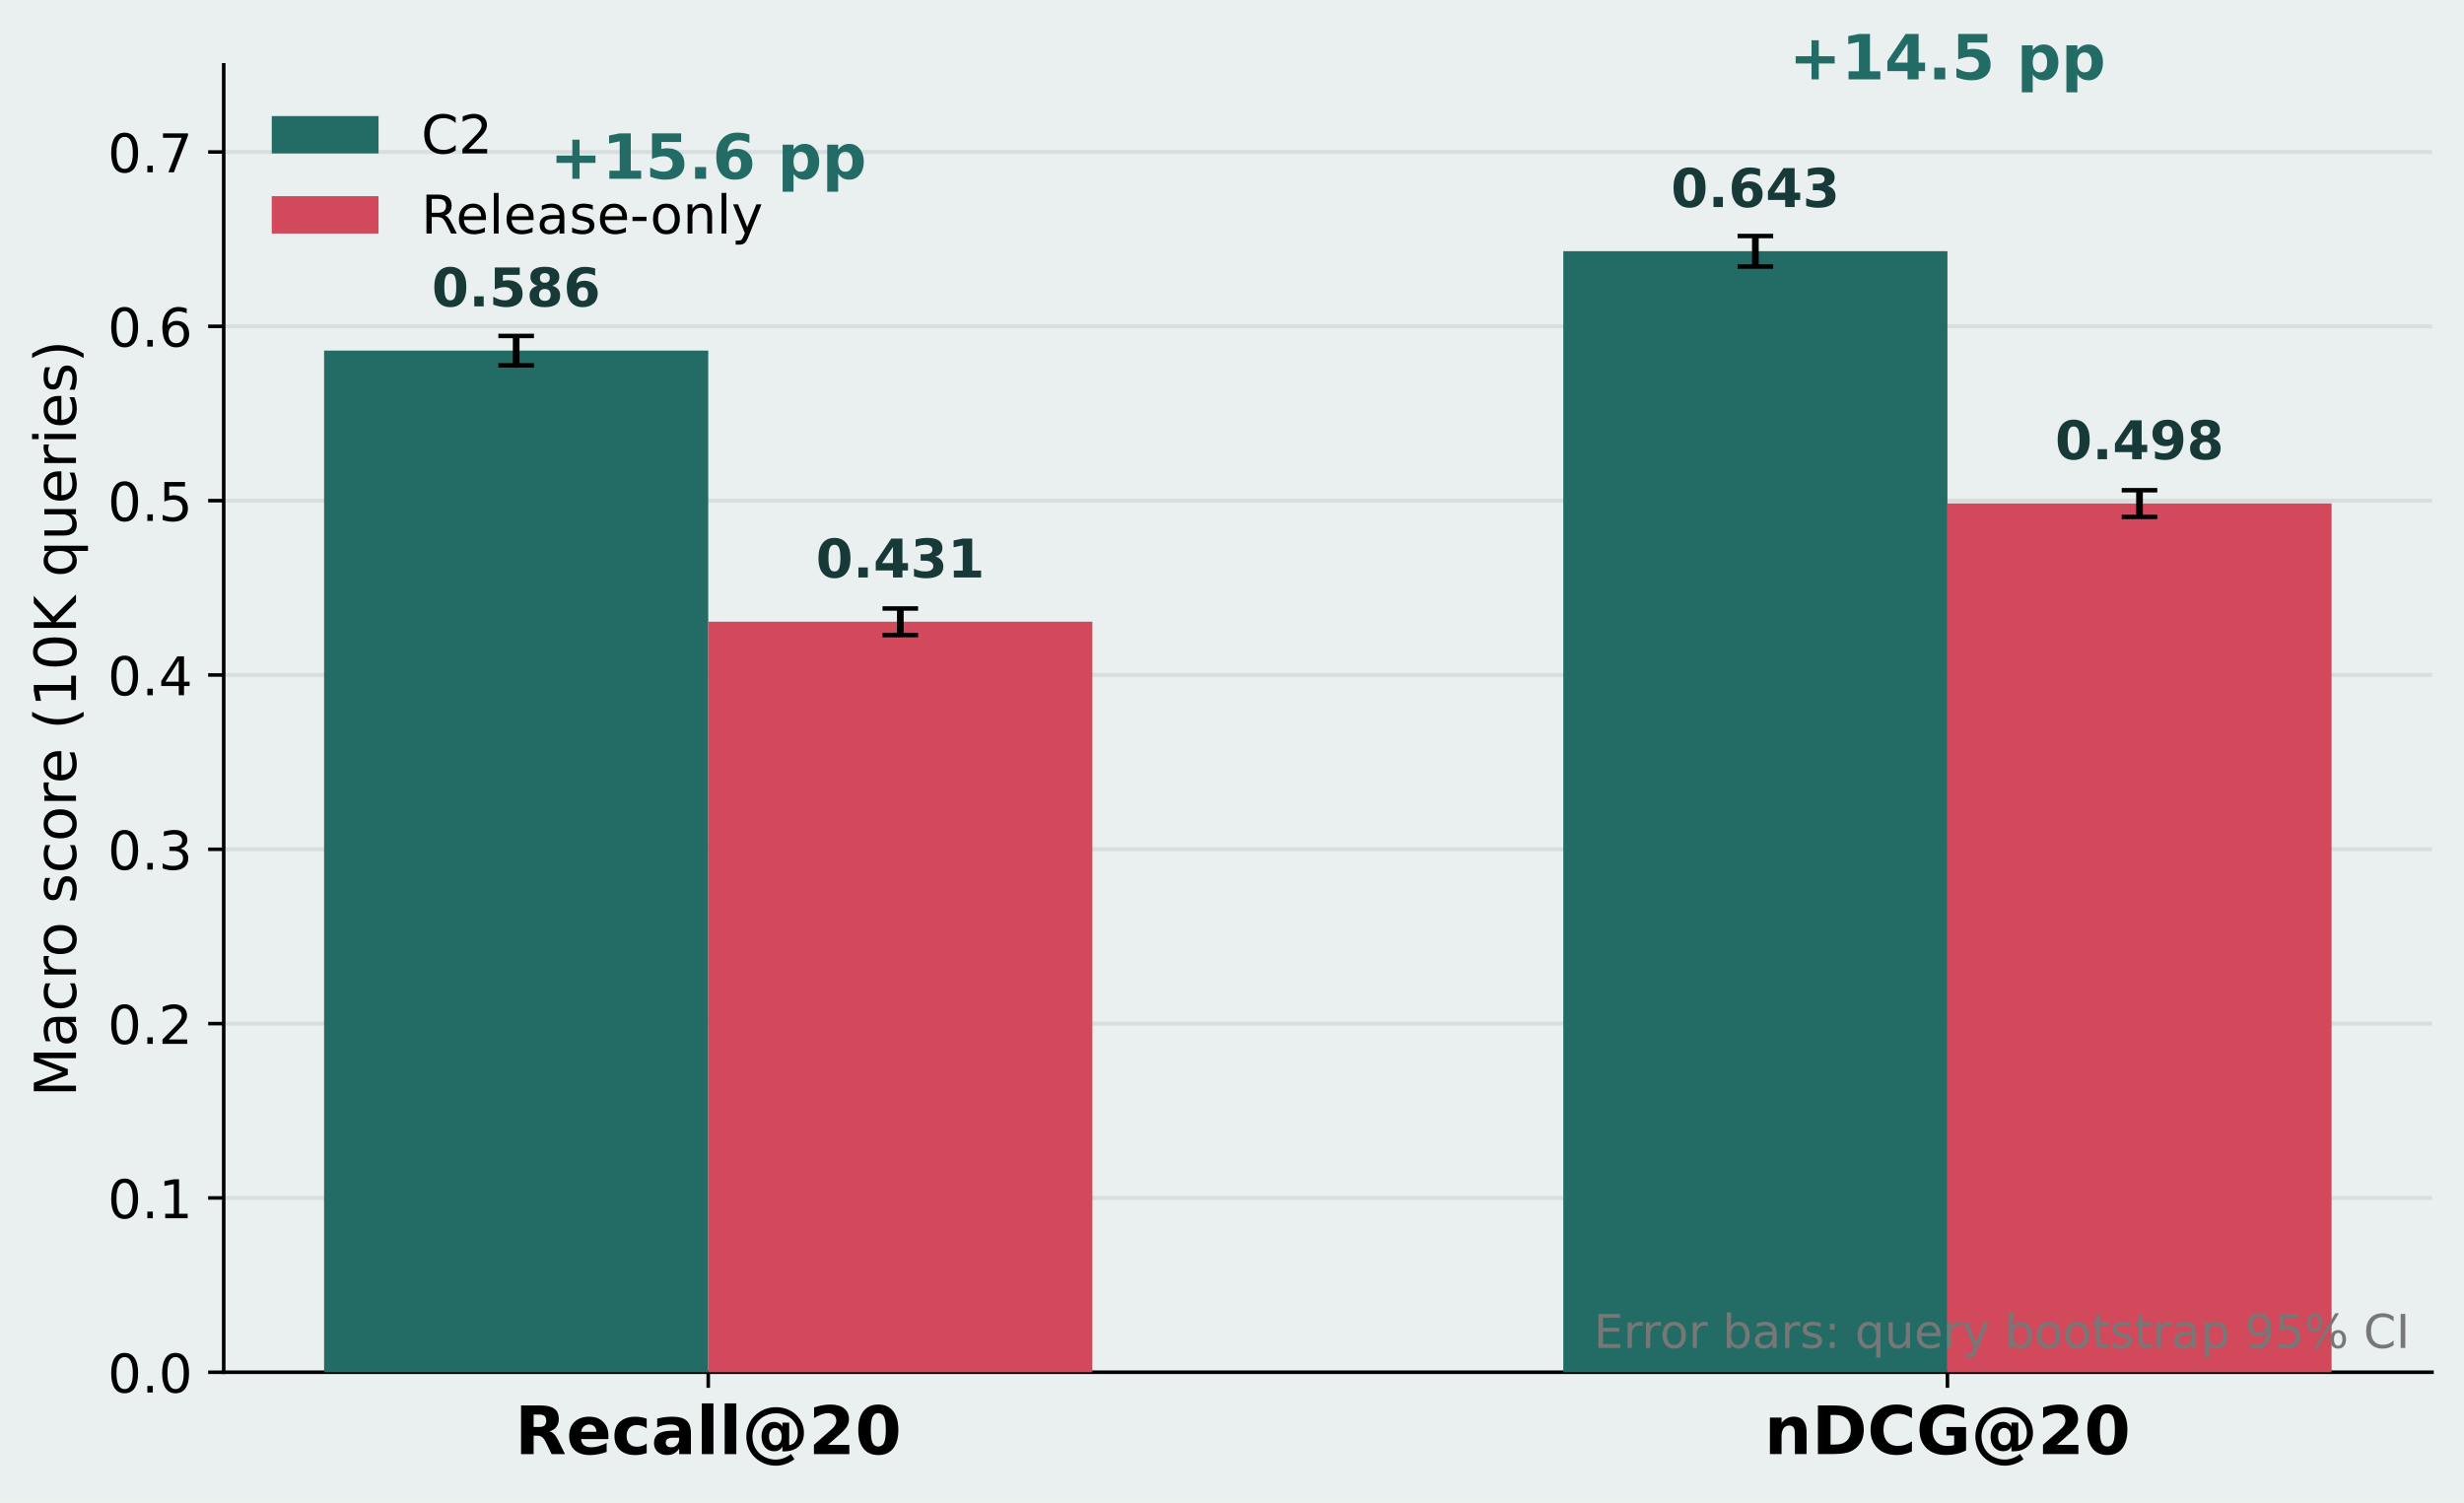
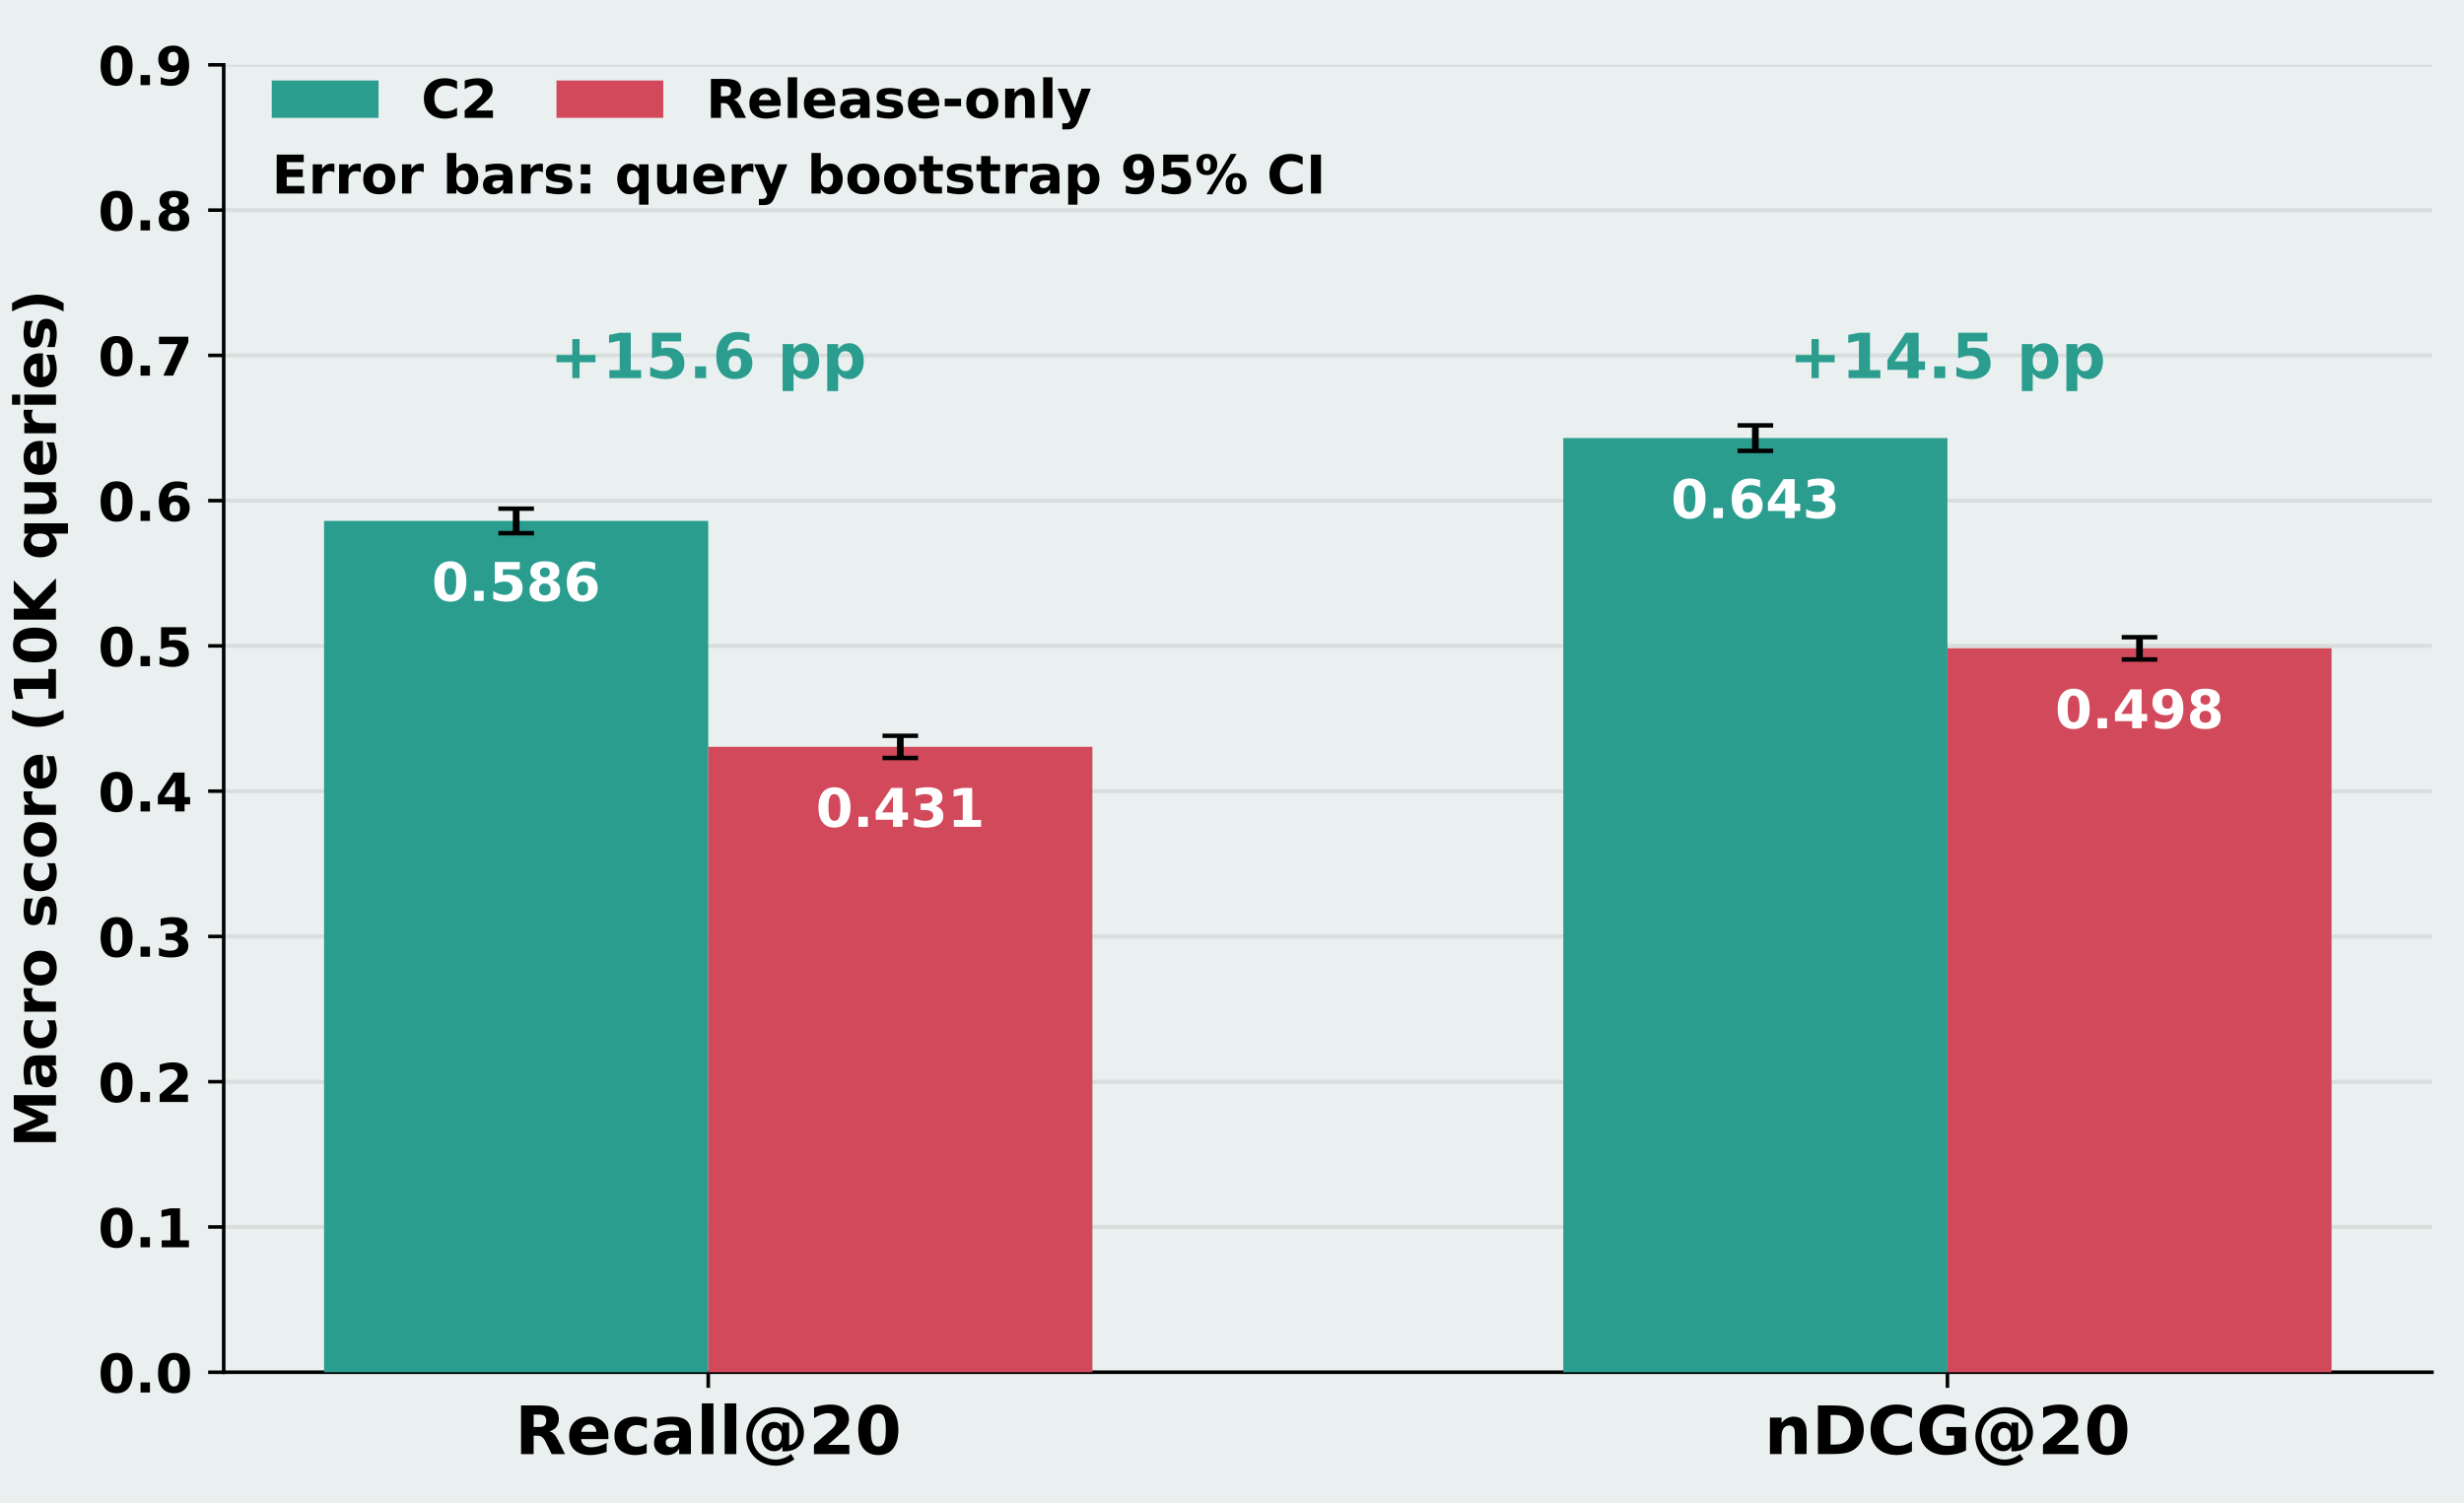
<svg xmlns="http://www.w3.org/2000/svg" xmlns:xlink="http://www.w3.org/1999/xlink" width="553.842pt" height="337.652pt" viewBox="0 0 553.842 337.652" version="1.1">
  <defs>
    <style type="text/css">*{stroke-linejoin: round; stroke-linecap: butt}</style>
  </defs>
  <g id="figure_1">
    <g id="patch_1">
      <path d="M 0 337.652  L 553.842 337.652  L 553.842 0  L 0 0  z " style="fill: #e9f0ef" />
    </g>
    <g id="axes_1">
      <g id="patch_2">
        <path d="M 50.285 308.451  L 546.642 308.451  L 546.642 14.575  L 50.285 14.575  z " style="fill: #e9f0ef" />
      </g>
      <g id="matplotlib.axis_1">
        <g id="xtick_1">
          <g id="line2d_1">
            <defs>
              <path id="me2e40cfd43" d="M 0 0  L 0 3.5  " style="stroke: #000000; stroke-width: 0.8" />
            </defs>
            <g>
              <use xlink:href="#me2e40cfd43" x="159.194" y="308.451" style="stroke: #000000; stroke-width: 0.8" />
            </g>
          </g>
          <g id="text_1">
            <text style="font-weight: 700; font-size: 15px; font-family: 'DejaVu Sans', 'Bitstream Vera Sans', 'Computer Modern Sans Serif', 'Lucida Grande', 'Verdana', 'Geneva', 'Lucid', 'Arial', 'Helvetica', 'Avant Garde', sans-serif; text-anchor: middle" x="159.194" y="326.848" transform="rotate(-0 159.1936 326.8482)">Recall@20</text>
          </g>
        </g>
        <g id="xtick_2">
          <g id="line2d_2">
            <g>
              <use xlink:href="#me2e40cfd43" x="437.733" y="308.451" style="stroke: #000000; stroke-width: 0.8" />
            </g>
          </g>
          <g id="text_2">
            <text style="font-weight: 700; font-size: 15px; font-family: 'DejaVu Sans', 'Bitstream Vera Sans', 'Computer Modern Sans Serif', 'Lucida Grande', 'Verdana', 'Geneva', 'Lucid', 'Arial', 'Helvetica', 'Avant Garde', sans-serif; text-anchor: middle" x="437.733" y="326.847" transform="rotate(-0 437.7329 326.8471)">nDCG@20</text>
          </g>
        </g>
      </g>
      <g id="matplotlib.axis_2">
        <g id="ytick_1">
          <g id="line2d_3">
            <path d="M 50.285 308.451  L 546.642 308.451  " clip-path="url(#pd8726ff60e)" style="fill: none; stroke: #d8dedd; stroke-width: 0.9; stroke-linecap: square" />
          </g>
          <g id="line2d_4">
            <defs>
              <path id="mca0f11a421" d="M 0 0  L -3.5 0  " style="stroke: #000000; stroke-width: 0.8" />
            </defs>
            <g>
              <use xlink:href="#mca0f11a421" x="50.285" y="308.451" style="stroke: #000000; stroke-width: 0.8" />
            </g>
          </g>
          <g id="text_3">
-             <text style="font-size: 12px; font-family: 'DejaVu Sans', 'Bitstream Vera Sans', 'Computer Modern Sans Serif', 'Lucida Grande', 'Verdana', 'Geneva', 'Lucid', 'Arial', 'Helvetica', 'Avant Garde', sans-serif; text-anchor: end" x="43.285" y="313.009" transform="rotate(-0 43.28477 313.0092)">0.0</text>
+             <text style="font-weight: 700; font-size: 12px; font-family: 'DejaVu Sans', 'Bitstream Vera Sans', 'Computer Modern Sans Serif', 'Lucida Grande', 'Verdana', 'Geneva', 'Lucid', 'Arial', 'Helvetica', 'Avant Garde', sans-serif; text-anchor: end" x="43.285" y="313.009" transform="rotate(-0 43.28477 313.0092)">0.0</text>
          </g>
        </g>
        <g id="ytick_2">
          <g id="line2d_5">
-             <path d="M 50.285 269.267  L 546.642 269.267  " clip-path="url(#pd8726ff60e)" style="fill: none; stroke: #d8dedd; stroke-width: 0.9; stroke-linecap: square" />
+             <path d="M 50.285 275.798 L 546.642 275.798 " clip-path="url(#pd8726ff60e)" style="fill: none; stroke: #d8dedd; stroke-width: 0.9; stroke-linecap: square" />
          </g>
          <g id="line2d_6">
            <g>
-               <use xlink:href="#mca0f11a421" x="50.285" y="269.267" style="stroke: #000000; stroke-width: 0.8" />
+               <use xlink:href="#mca0f11a421" x="50.285" y="275.798" style="stroke: #000000; stroke-width: 0.8" />
            </g>
          </g>
          <g id="text_4">
-             <text style="font-size: 12px; font-family: 'DejaVu Sans', 'Bitstream Vera Sans', 'Computer Modern Sans Serif', 'Lucida Grande', 'Verdana', 'Geneva', 'Lucid', 'Arial', 'Helvetica', 'Avant Garde', sans-serif; text-anchor: end" x="43.285" y="273.826" transform="rotate(-0 43.28477 273.8258)">0.1</text>
+             <text style="font-weight: 700; font-size: 12px; font-family: 'DejaVu Sans', 'Bitstream Vera Sans', 'Computer Modern Sans Serif', 'Lucida Grande', 'Verdana', 'Geneva', 'Lucid', 'Arial', 'Helvetica', 'Avant Garde', sans-serif; text-anchor: end" x="43.285" y="280.356" transform="rotate(-0 43.28477 280.3563)">0.1</text>
          </g>
        </g>
        <g id="ytick_3">
          <g id="line2d_7">
-             <path d="M 50.285 230.084  L 546.642 230.084  " clip-path="url(#pd8726ff60e)" style="fill: none; stroke: #d8dedd; stroke-width: 0.9; stroke-linecap: square" />
+             <path d="M 50.285 243.145 L 546.642 243.145 " clip-path="url(#pd8726ff60e)" style="fill: none; stroke: #d8dedd; stroke-width: 0.9; stroke-linecap: square" />
          </g>
          <g id="line2d_8">
            <g>
-               <use xlink:href="#mca0f11a421" x="50.285" y="230.084" style="stroke: #000000; stroke-width: 0.8" />
+               <use xlink:href="#mca0f11a421" x="50.285" y="243.145" style="stroke: #000000; stroke-width: 0.8" />
            </g>
          </g>
          <g id="text_5">
-             <text style="font-size: 12px; font-family: 'DejaVu Sans', 'Bitstream Vera Sans', 'Computer Modern Sans Serif', 'Lucida Grande', 'Verdana', 'Geneva', 'Lucid', 'Arial', 'Helvetica', 'Avant Garde', sans-serif; text-anchor: end" x="43.285" y="234.642" transform="rotate(-0 43.28477 234.6423)">0.2</text>
+             <text style="font-weight: 700; font-size: 12px; font-family: 'DejaVu Sans', 'Bitstream Vera Sans', 'Computer Modern Sans Serif', 'Lucida Grande', 'Verdana', 'Geneva', 'Lucid', 'Arial', 'Helvetica', 'Avant Garde', sans-serif; text-anchor: end" x="43.285" y="247.703" transform="rotate(-0 43.28477 247.7035)">0.2</text>
          </g>
        </g>
        <g id="ytick_4">
          <g id="line2d_9">
-             <path d="M 50.285 190.9  L 546.642 190.9  " clip-path="url(#pd8726ff60e)" style="fill: none; stroke: #d8dedd; stroke-width: 0.9; stroke-linecap: square" />
+             <path d="M 50.285 210.492 L 546.642 210.492 " clip-path="url(#pd8726ff60e)" style="fill: none; stroke: #d8dedd; stroke-width: 0.9; stroke-linecap: square" />
          </g>
          <g id="line2d_10">
            <g>
-               <use xlink:href="#mca0f11a421" x="50.285" y="190.9" style="stroke: #000000; stroke-width: 0.8" />
+               <use xlink:href="#mca0f11a421" x="50.285" y="210.492" style="stroke: #000000; stroke-width: 0.8" />
            </g>
          </g>
          <g id="text_6">
-             <text style="font-size: 12px; font-family: 'DejaVu Sans', 'Bitstream Vera Sans', 'Computer Modern Sans Serif', 'Lucida Grande', 'Verdana', 'Geneva', 'Lucid', 'Arial', 'Helvetica', 'Avant Garde', sans-serif; text-anchor: end" x="43.285" y="195.459" transform="rotate(-0 43.28477 195.4589)">0.3</text>
+             <text style="font-weight: 700; font-size: 12px; font-family: 'DejaVu Sans', 'Bitstream Vera Sans', 'Computer Modern Sans Serif', 'Lucida Grande', 'Verdana', 'Geneva', 'Lucid', 'Arial', 'Helvetica', 'Avant Garde', sans-serif; text-anchor: end" x="43.285" y="215.051" transform="rotate(-0 43.28477 215.0506)">0.3</text>
          </g>
        </g>
        <g id="ytick_5">
          <g id="line2d_11">
-             <path d="M 50.285 151.717  L 546.642 151.717  " clip-path="url(#pd8726ff60e)" style="fill: none; stroke: #d8dedd; stroke-width: 0.9; stroke-linecap: square" />
+             <path d="M 50.285 177.839 L 546.642 177.839 " clip-path="url(#pd8726ff60e)" style="fill: none; stroke: #d8dedd; stroke-width: 0.9; stroke-linecap: square" />
          </g>
          <g id="line2d_12">
            <g>
-               <use xlink:href="#mca0f11a421" x="50.285" y="151.717" style="stroke: #000000; stroke-width: 0.8" />
+               <use xlink:href="#mca0f11a421" x="50.285" y="177.839" style="stroke: #000000; stroke-width: 0.8" />
            </g>
          </g>
          <g id="text_7">
-             <text style="font-size: 12px; font-family: 'DejaVu Sans', 'Bitstream Vera Sans', 'Computer Modern Sans Serif', 'Lucida Grande', 'Verdana', 'Geneva', 'Lucid', 'Arial', 'Helvetica', 'Avant Garde', sans-serif; text-anchor: end" x="43.285" y="156.275" transform="rotate(-0 43.28477 156.2755)">0.4</text>
+             <text style="font-weight: 700; font-size: 12px; font-family: 'DejaVu Sans', 'Bitstream Vera Sans', 'Computer Modern Sans Serif', 'Lucida Grande', 'Verdana', 'Geneva', 'Lucid', 'Arial', 'Helvetica', 'Avant Garde', sans-serif; text-anchor: end" x="43.285" y="182.398" transform="rotate(-0 43.28477 182.3978)">0.4</text>
          </g>
        </g>
        <g id="ytick_6">
          <g id="line2d_13">
-             <path d="M 50.285 112.533  L 546.642 112.533  " clip-path="url(#pd8726ff60e)" style="fill: none; stroke: #d8dedd; stroke-width: 0.9; stroke-linecap: square" />
+             <path d="M 50.285 145.186 L 546.642 145.186 " clip-path="url(#pd8726ff60e)" style="fill: none; stroke: #d8dedd; stroke-width: 0.9; stroke-linecap: square" />
          </g>
          <g id="line2d_14">
            <g>
-               <use xlink:href="#mca0f11a421" x="50.285" y="112.533" style="stroke: #000000; stroke-width: 0.8" />
+               <use xlink:href="#mca0f11a421" x="50.285" y="145.186" style="stroke: #000000; stroke-width: 0.8" />
            </g>
          </g>
          <g id="text_8">
-             <text style="font-size: 12px; font-family: 'DejaVu Sans', 'Bitstream Vera Sans', 'Computer Modern Sans Serif', 'Lucida Grande', 'Verdana', 'Geneva', 'Lucid', 'Arial', 'Helvetica', 'Avant Garde', sans-serif; text-anchor: end" x="43.285" y="117.092" transform="rotate(-0 43.28477 117.0921)">0.5</text>
+             <text style="font-weight: 700; font-size: 12px; font-family: 'DejaVu Sans', 'Bitstream Vera Sans', 'Computer Modern Sans Serif', 'Lucida Grande', 'Verdana', 'Geneva', 'Lucid', 'Arial', 'Helvetica', 'Avant Garde', sans-serif; text-anchor: end" x="43.285" y="149.745" transform="rotate(-0 43.28477 149.7449)">0.5</text>
          </g>
        </g>
        <g id="ytick_7">
          <g id="line2d_15">
-             <path d="M 50.285 73.35  L 546.642 73.35  " clip-path="url(#pd8726ff60e)" style="fill: none; stroke: #d8dedd; stroke-width: 0.9; stroke-linecap: square" />
+             <path d="M 50.285 112.533 L 546.642 112.533 " clip-path="url(#pd8726ff60e)" style="fill: none; stroke: #d8dedd; stroke-width: 0.9; stroke-linecap: square" />
          </g>
          <g id="line2d_16">
            <g>
-               <use xlink:href="#mca0f11a421" x="50.285" y="73.35" style="stroke: #000000; stroke-width: 0.8" />
+               <use xlink:href="#mca0f11a421" x="50.285" y="112.533" style="stroke: #000000; stroke-width: 0.8" />
            </g>
          </g>
          <g id="text_9">
-             <text style="font-size: 12px; font-family: 'DejaVu Sans', 'Bitstream Vera Sans', 'Computer Modern Sans Serif', 'Lucida Grande', 'Verdana', 'Geneva', 'Lucid', 'Arial', 'Helvetica', 'Avant Garde', sans-serif; text-anchor: end" x="43.285" y="77.909" transform="rotate(-0 43.28477 77.90866)">0.6</text>
+             <text style="font-weight: 700; font-size: 12px; font-family: 'DejaVu Sans', 'Bitstream Vera Sans', 'Computer Modern Sans Serif', 'Lucida Grande', 'Verdana', 'Geneva', 'Lucid', 'Arial', 'Helvetica', 'Avant Garde', sans-serif; text-anchor: end" x="43.285" y="117.092" transform="rotate(-0 43.28477 117.0921)">0.6</text>
          </g>
        </g>
        <g id="ytick_8">
          <g id="line2d_17">
-             <path d="M 50.285 34.167  L 546.642 34.167  " clip-path="url(#pd8726ff60e)" style="fill: none; stroke: #d8dedd; stroke-width: 0.9; stroke-linecap: square" />
+             <path d="M 50.285 79.881 L 546.642 79.881 " clip-path="url(#pd8726ff60e)" style="fill: none; stroke: #d8dedd; stroke-width: 0.9; stroke-linecap: square" />
          </g>
          <g id="line2d_18">
            <g>
-               <use xlink:href="#mca0f11a421" x="50.285" y="34.167" style="stroke: #000000; stroke-width: 0.8" />
+               <use xlink:href="#mca0f11a421" x="50.285" y="79.881" style="stroke: #000000; stroke-width: 0.8" />
            </g>
          </g>
          <g id="text_10">
-             <text style="font-size: 12px; font-family: 'DejaVu Sans', 'Bitstream Vera Sans', 'Computer Modern Sans Serif', 'Lucida Grande', 'Verdana', 'Geneva', 'Lucid', 'Arial', 'Helvetica', 'Avant Garde', sans-serif; text-anchor: end" x="43.285" y="38.725" transform="rotate(-0 43.28477 38.72524)">0.7</text>
+             <text style="font-weight: 700; font-size: 12px; font-family: 'DejaVu Sans', 'Bitstream Vera Sans', 'Computer Modern Sans Serif', 'Lucida Grande', 'Verdana', 'Geneva', 'Lucid', 'Arial', 'Helvetica', 'Avant Garde', sans-serif; text-anchor: end" x="43.285" y="84.439" transform="rotate(-0 43.28477 84.43923)">0.7</text>
+           </g>
+         </g>
+         <g id="ytick_9">
+           <g id="line2d_y8_grid">
+             <path d="M 50.285 47.228 L 546.642 47.228 " clip-path="url(#pd8726ff60e)" style="fill: none; stroke: #d8dedd; stroke-width: 0.9; stroke-linecap: square" />
+           </g>
+           <g id="line2d_y8_tick">
+             <g>
+               <use xlink:href="#mca0f11a421" x="50.285" y="47.228" style="stroke: #000000; stroke-width: 0.8" />
+             </g>
+           </g>
+           <g id="text_y8">
+             <text style="font-weight: 700; font-size: 12px; font-family: 'DejaVu Sans', 'Bitstream Vera Sans', 'Computer Modern Sans Serif', 'Lucida Grande', 'Verdana', 'Geneva', 'Lucid', 'Arial', 'Helvetica', 'Avant Garde', sans-serif; text-anchor: end" x="43.285" y="51.786" transform="rotate(-0 43.28477 51.78638)">0.8</text>
+           </g>
+         </g>
+         <g id="ytick_10">
+           <g id="line2d_y9_grid">
+             <path d="M 50.285 14.575 L 546.642 14.575 " clip-path="url(#pd8726ff60e)" style="fill: none; stroke: #d8dedd; stroke-width: 0.9; stroke-linecap: square" />
+           </g>
+           <g id="line2d_y9_tick">
+             <g>
+               <use xlink:href="#mca0f11a421" x="50.285" y="14.575" style="stroke: #000000; stroke-width: 0.8" />
+             </g>
+           </g>
+           <g id="text_y9">
+             <text style="font-weight: 700; font-size: 12px; font-family: 'DejaVu Sans', 'Bitstream Vera Sans', 'Computer Modern Sans Serif', 'Lucida Grande', 'Verdana', 'Geneva', 'Lucid', 'Arial', 'Helvetica', 'Avant Garde', sans-serif; text-anchor: end" x="43.285" y="19.134" transform="rotate(-0 43.28477 19.13353)">0.9</text>
          </g>
        </g>
        <g id="text_11">
-           <text style="font-size: 13px; font-family: 'DejaVu Sans', 'Bitstream Vera Sans', 'Computer Modern Sans Serif', 'Lucida Grande', 'Verdana', 'Geneva', 'Lucid', 'Arial', 'Helvetica', 'Avant Garde', sans-serif; text-anchor: middle" x="17.078" y="161.513" transform="rotate(-90 17.07797 161.5128)">Macro score (10K queries)</text>
+           <text style="font-weight: 700; font-size: 13px; font-family: 'DejaVu Sans', 'Bitstream Vera Sans', 'Computer Modern Sans Serif', 'Lucida Grande', 'Verdana', 'Geneva', 'Lucid', 'Arial', 'Helvetica', 'Avant Garde', sans-serif; text-anchor: middle" x="12.578" y="161.513" transform="rotate(-90 12.57797 161.5128)">Macro score (10K queries)</text>
        </g>
      </g>
      <g id="patch_3">
        <path d="M 50.285 308.451  L 50.285 14.575  " style="fill: none; stroke: #000000; stroke-width: 0.8; stroke-linejoin: miter; stroke-linecap: square" />
      </g>
      <g id="patch_4">
        <path d="M 50.285 308.451  L 546.642 308.451  " style="fill: none; stroke: #000000; stroke-width: 0.8; stroke-linejoin: miter; stroke-linecap: square" />
      </g>
      <g id="patch_5">
-         <path d="M 72.846 308.451  L 159.194 308.451  L 159.194 78.809  L 72.846 78.809  z " clip-path="url(#pd8726ff60e)" style="fill: #236b65" />
+         <path d="M 72.846 308.451  L 159.194 308.451  L 159.194 117.083 L 72.846 117.083 z " clip-path="url(#pd8726ff60e)" style="fill: #2a9d8f" />
      </g>
      <g id="patch_6">
-         <path d="M 351.386 308.451  L 437.733 308.451  L 437.733 56.465  L 351.386 56.465  z " clip-path="url(#pd8726ff60e)" style="fill: #236b65" />
+         <path d="M 351.386 308.451  L 437.733 308.451  L 437.733 98.463 L 351.386 98.463 z " clip-path="url(#pd8726ff60e)" style="fill: #2a9d8f" />
      </g>
      <g id="patch_7">
-         <path d="M 159.194 308.451  L 245.541 308.451  L 245.541 139.749  L 159.194 139.749  z " clip-path="url(#pd8726ff60e)" style="fill: #d1495b" />
+         <path d="M 159.194 308.451  L 245.541 308.451  L 245.541 167.866 L 159.194 167.866 z " clip-path="url(#pd8726ff60e)" style="fill: #d1495b" />
      </g>
      <g id="patch_8">
-         <path d="M 437.733 308.451  L 524.08 308.451  L 524.08 113.164  L 437.733 113.164  z " clip-path="url(#pd8726ff60e)" style="fill: #d1495b" />
+         <path d="M 437.733 308.451  L 524.08 308.451  L 524.08 145.712 L 437.733 145.712 z " clip-path="url(#pd8726ff60e)" style="fill: #d1495b" />
      </g>
      <g id="text_12">
-         <text style="font-weight: 700; font-size: 12px; font-family: 'DejaVu Sans', 'Bitstream Vera Sans', 'Computer Modern Sans Serif', 'Lucida Grande', 'Verdana', 'Geneva', 'Lucid', 'Arial', 'Helvetica', 'Avant Garde', sans-serif; text-anchor: middle; fill: #173a38" x="116.02" y="68.873" transform="rotate(-0 116.02 68.87307)">0.586</text>
+         <text style="font-weight: 700; font-size: 12px; font-family: 'DejaVu Sans', 'Bitstream Vera Sans', 'Computer Modern Sans Serif', 'Lucida Grande', 'Verdana', 'Geneva', 'Lucid', 'Arial', 'Helvetica', 'Avant Garde', sans-serif; text-anchor: middle; fill: #ffffff" x="116.02" y="135.074" transform="rotate(-0 116.02 135.0742)">0.586</text>
      </g>
      <g id="text_13">
-         <text style="font-weight: 700; font-size: 12px; font-family: 'DejaVu Sans', 'Bitstream Vera Sans', 'Computer Modern Sans Serif', 'Lucida Grande', 'Verdana', 'Geneva', 'Lucid', 'Arial', 'Helvetica', 'Avant Garde', sans-serif; text-anchor: middle; fill: #173a38" x="394.559" y="46.529" transform="rotate(-0 394.5593 46.52925)">0.643</text>
+         <text style="font-weight: 700; font-size: 12px; font-family: 'DejaVu Sans', 'Bitstream Vera Sans', 'Computer Modern Sans Serif', 'Lucida Grande', 'Verdana', 'Geneva', 'Lucid', 'Arial', 'Helvetica', 'Avant Garde', sans-serif; text-anchor: middle; fill: #ffffff" x="394.559" y="116.454" transform="rotate(-0 394.5593 116.4543)">0.643</text>
      </g>
      <g id="text_14">
-         <text style="font-weight: 700; font-size: 12px; font-family: 'DejaVu Sans', 'Bitstream Vera Sans', 'Computer Modern Sans Serif', 'Lucida Grande', 'Verdana', 'Geneva', 'Lucid', 'Arial', 'Helvetica', 'Avant Garde', sans-serif; text-anchor: middle; fill: #173a38" x="202.367" y="129.814" transform="rotate(-0 202.3672 129.8135)">0.431</text>
+         <text style="font-weight: 700; font-size: 12px; font-family: 'DejaVu Sans', 'Bitstream Vera Sans', 'Computer Modern Sans Serif', 'Lucida Grande', 'Verdana', 'Geneva', 'Lucid', 'Arial', 'Helvetica', 'Avant Garde', sans-serif; text-anchor: middle; fill: #ffffff" x="202.367" y="185.858" transform="rotate(-0 202.3672 185.8579)">0.431</text>
      </g>
      <g id="text_15">
-         <text style="font-weight: 700; font-size: 12px; font-family: 'DejaVu Sans', 'Bitstream Vera Sans', 'Computer Modern Sans Serif', 'Lucida Grande', 'Verdana', 'Geneva', 'Lucid', 'Arial', 'Helvetica', 'Avant Garde', sans-serif; text-anchor: middle; fill: #173a38" x="480.906" y="103.228" transform="rotate(-0 480.9065 103.228)">0.498</text>
+         <text style="font-weight: 700; font-size: 12px; font-family: 'DejaVu Sans', 'Bitstream Vera Sans', 'Computer Modern Sans Serif', 'Lucida Grande', 'Verdana', 'Geneva', 'Lucid', 'Arial', 'Helvetica', 'Avant Garde', sans-serif; text-anchor: middle; fill: #ffffff" x="480.906" y="163.703" transform="rotate(-0 480.9065 163.7032)">0.498</text>
      </g>
      <g id="text_16">
-         <text style="font-weight: 700; font-size: 14px; font-family: 'DejaVu Sans', 'Bitstream Vera Sans', 'Computer Modern Sans Serif', 'Lucida Grande', 'Verdana', 'Geneva', 'Lucid', 'Arial', 'Helvetica', 'Avant Garde', sans-serif; text-anchor: middle; fill: #236b65" x="159.194" y="40.181" transform="rotate(-0 159.1936 40.18054)">+15.6 pp</text>
+         <text style="font-weight: 700; font-size: 14px; font-family: 'DejaVu Sans', 'Bitstream Vera Sans', 'Computer Modern Sans Serif', 'Lucida Grande', 'Verdana', 'Geneva', 'Lucid', 'Arial', 'Helvetica', 'Avant Garde', sans-serif; text-anchor: middle; fill: #2a9d8f" x="159.194" y="85" transform="rotate(-0 159.1936 85)">+15.6 pp</text>
      </g>
      <g id="text_17">
-         <text style="font-weight: 700; font-size: 14px; font-family: 'DejaVu Sans', 'Bitstream Vera Sans', 'Computer Modern Sans Serif', 'Lucida Grande', 'Verdana', 'Geneva', 'Lucid', 'Arial', 'Helvetica', 'Avant Garde', sans-serif; text-anchor: middle; fill: #236b65" x="437.733" y="17.837" transform="rotate(-0 437.7329 17.83672)">+14.5 pp</text>
+         <text style="font-weight: 700; font-size: 14px; font-family: 'DejaVu Sans', 'Bitstream Vera Sans', 'Computer Modern Sans Serif', 'Lucida Grande', 'Verdana', 'Geneva', 'Lucid', 'Arial', 'Helvetica', 'Avant Garde', sans-serif; text-anchor: middle; fill: #2a9d8f" x="437.733" y="85" transform="rotate(-0 437.7329 85)">+14.5 pp</text>
      </g>
      <g id="text_18">
-         <text style="font-size: 10.5px; font-family: 'DejaVu Sans', 'Bitstream Vera Sans', 'Computer Modern Sans Serif', 'Lucida Grande', 'Verdana', 'Geneva', 'Lucid', 'Arial', 'Helvetica', 'Avant Garde', sans-serif; text-anchor: end; fill: #777777" x="541.678" y="302.989" transform="rotate(-0 541.6781 302.9894)">Error bars: query bootstrap 95% CI</text>
+         <text style="font-weight: 700; font-size: 12px; font-family: 'DejaVu Sans', 'Bitstream Vera Sans', 'Computer Modern Sans Serif', 'Lucida Grande', 'Verdana', 'Geneva', 'Lucid', 'Arial', 'Helvetica', 'Avant Garde', sans-serif; text-anchor: start" x="61.085" y="43.5" transform="rotate(-0 61.08477 43.5)">Error bars: query bootstrap 95% CI</text>
      </g>
      <g id="LineCollection_1">
-         <path d="M 116.02 82.127  L 116.02 75.51  " clip-path="url(#pd8726ff60e)" style="fill: none; stroke: #000000; stroke-width: 1.5" />
-         <path d="M 394.559 59.92  L 394.559 53.053  " clip-path="url(#pd8726ff60e)" style="fill: none; stroke: #000000; stroke-width: 1.5" />
+         <path d="M 116.02 119.847 L 116.02 114.334 " clip-path="url(#pd8726ff60e)" style="fill: none; stroke: #000000; stroke-width: 1.5" />
+         <path d="M 394.559 101.342 L 394.559 95.62 " clip-path="url(#pd8726ff60e)" style="fill: none; stroke: #000000; stroke-width: 1.5" />
      </g>
      <g id="line2d_19">
        <defs>
          <path id="m6b160cc79f" d="M 4 0  L -4 -0  " style="stroke: #000000" />
        </defs>
        <g clip-path="url(#pd8726ff60e)">
-           <use xlink:href="#m6b160cc79f" x="116.02" y="82.127" style="fill: #1f77b4; stroke: #000000" />
-           <use xlink:href="#m6b160cc79f" x="394.559" y="59.92" style="fill: #1f77b4; stroke: #000000" />
+           <use xlink:href="#m6b160cc79f" x="116.02" y="119.847" style="fill: #1f77b4; stroke: #000000" />
+           <use xlink:href="#m6b160cc79f" x="394.559" y="101.342" style="fill: #1f77b4; stroke: #000000" />
        </g>
      </g>
      <g id="line2d_20">
        <g clip-path="url(#pd8726ff60e)">
-           <use xlink:href="#m6b160cc79f" x="116.02" y="75.51" style="fill: #1f77b4; stroke: #000000" />
-           <use xlink:href="#m6b160cc79f" x="394.559" y="53.053" style="fill: #1f77b4; stroke: #000000" />
+           <use xlink:href="#m6b160cc79f" x="116.02" y="114.334" style="fill: #1f77b4; stroke: #000000" />
+           <use xlink:href="#m6b160cc79f" x="394.559" y="95.62" style="fill: #1f77b4; stroke: #000000" />
        </g>
      </g>
      <g id="LineCollection_2">
-         <path d="M 202.367 142.761  L 202.367 136.782  " clip-path="url(#pd8726ff60e)" style="fill: none; stroke: #000000; stroke-width: 1.5" />
-         <path d="M 480.906 116.195  L 480.906 110.193  " clip-path="url(#pd8726ff60e)" style="fill: none; stroke: #000000; stroke-width: 1.5" />
+         <path d="M 202.367 170.376 L 202.367 165.394 " clip-path="url(#pd8726ff60e)" style="fill: none; stroke: #000000; stroke-width: 1.5" />
+         <path d="M 480.906 148.238 L 480.906 143.236 " clip-path="url(#pd8726ff60e)" style="fill: none; stroke: #000000; stroke-width: 1.5" />
      </g>
      <g id="line2d_21">
        <g clip-path="url(#pd8726ff60e)">
-           <use xlink:href="#m6b160cc79f" x="202.367" y="142.761" style="fill: #1f77b4; stroke: #000000" />
-           <use xlink:href="#m6b160cc79f" x="480.906" y="116.195" style="fill: #1f77b4; stroke: #000000" />
+           <use xlink:href="#m6b160cc79f" x="202.367" y="170.376" style="fill: #1f77b4; stroke: #000000" />
+           <use xlink:href="#m6b160cc79f" x="480.906" y="148.238" style="fill: #1f77b4; stroke: #000000" />
        </g>
      </g>
      <g id="line2d_22">
        <g clip-path="url(#pd8726ff60e)">
-           <use xlink:href="#m6b160cc79f" x="202.367" y="136.782" style="fill: #1f77b4; stroke: #000000" />
-           <use xlink:href="#m6b160cc79f" x="480.906" y="110.193" style="fill: #1f77b4; stroke: #000000" />
+           <use xlink:href="#m6b160cc79f" x="202.367" y="165.394" style="fill: #1f77b4; stroke: #000000" />
+           <use xlink:href="#m6b160cc79f" x="480.906" y="143.236" style="fill: #1f77b4; stroke: #000000" />
        </g>
      </g>
      <g id="legend_1">
        <g id="patch_9">
-           <path d="M 61.085 34.493  L 85.085 34.493  L 85.085 26.093  L 61.085 26.093  z " style="fill: #236b65" />
+           <path d="M 61.085 26.493 L 85.085 26.493 L 85.085 18.093 L 61.085 18.093 z " style="fill: #2a9d8f" />
        </g>
        <g id="text_19">
-           <text style="font-size: 12px; font-family: 'DejaVu Sans', 'Bitstream Vera Sans', 'Computer Modern Sans Serif', 'Lucida Grande', 'Verdana', 'Geneva', 'Lucid', 'Arial', 'Helvetica', 'Avant Garde', sans-serif; text-anchor: start" x="94.685" y="34.493" transform="rotate(-0 94.68477 34.49306)">C2</text>
+           <text style="font-weight: 700; font-size: 12px; font-family: 'DejaVu Sans', 'Bitstream Vera Sans', 'Computer Modern Sans Serif', 'Lucida Grande', 'Verdana', 'Geneva', 'Lucid', 'Arial', 'Helvetica', 'Avant Garde', sans-serif; text-anchor: start" x="94.685" y="26.493" transform="rotate(-0 94.68477 26.49306)">C2</text>
        </g>
        <g id="patch_10">
-           <path d="M 61.085 52.494  L 85.085 52.494  L 85.085 44.094  L 61.085 44.094  z " style="fill: #d1495b" />
+           <path d="M 125.085 26.493 L 149.085 26.493 L 149.085 18.093 L 125.085 18.093 z " style="fill: #d1495b" />
        </g>
        <g id="text_20">
-           <text style="font-size: 12px; font-family: 'DejaVu Sans', 'Bitstream Vera Sans', 'Computer Modern Sans Serif', 'Lucida Grande', 'Verdana', 'Geneva', 'Lucid', 'Arial', 'Helvetica', 'Avant Garde', sans-serif; text-anchor: start" x="94.685" y="52.494" transform="rotate(-0 94.68477 52.49399)">Release-only</text>
+           <text style="font-weight: 700; font-size: 12px; font-family: 'DejaVu Sans', 'Bitstream Vera Sans', 'Computer Modern Sans Serif', 'Lucida Grande', 'Verdana', 'Geneva', 'Lucid', 'Arial', 'Helvetica', 'Avant Garde', sans-serif; text-anchor: start" x="158.685" y="26.493" transform="rotate(-0 158.6848 26.49306)">Release-only</text>
        </g>
      </g>
    </g>
  </g>
  <defs>
    <clipPath id="pd8726ff60e">
      <rect x="50.285" y="14.575" width="496.357" height="293.876" />
    </clipPath>
  </defs>
</svg>
